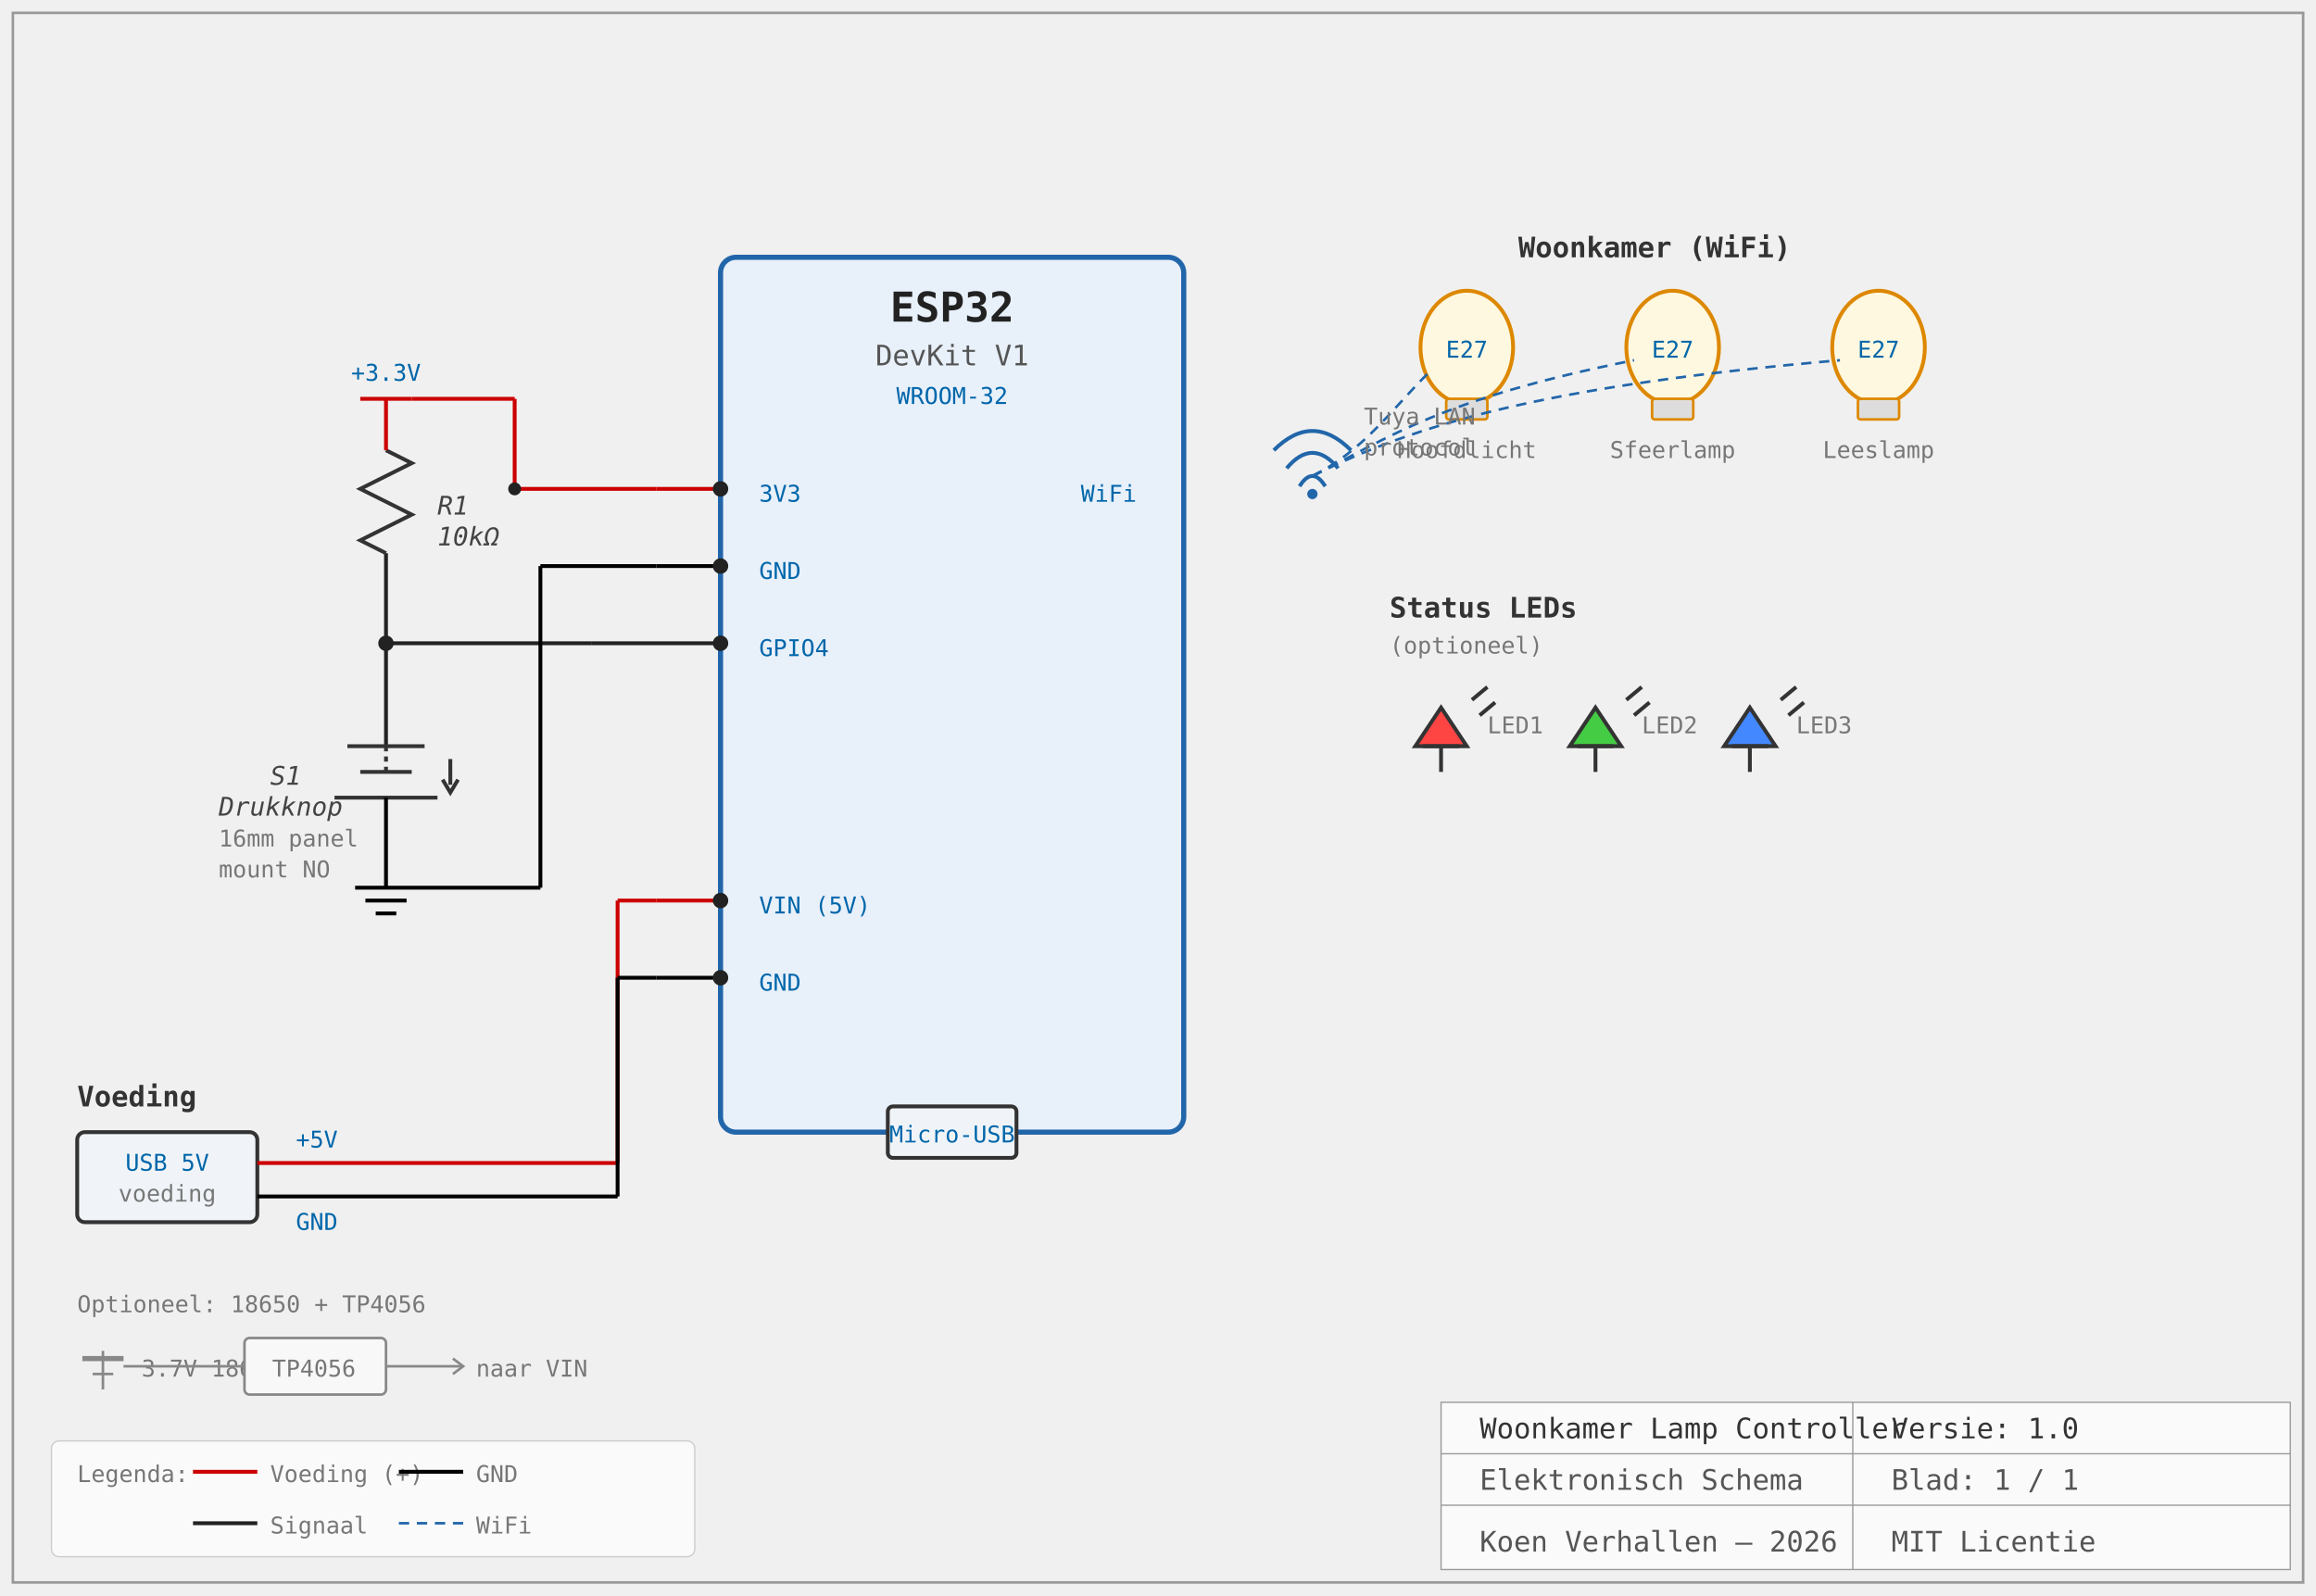
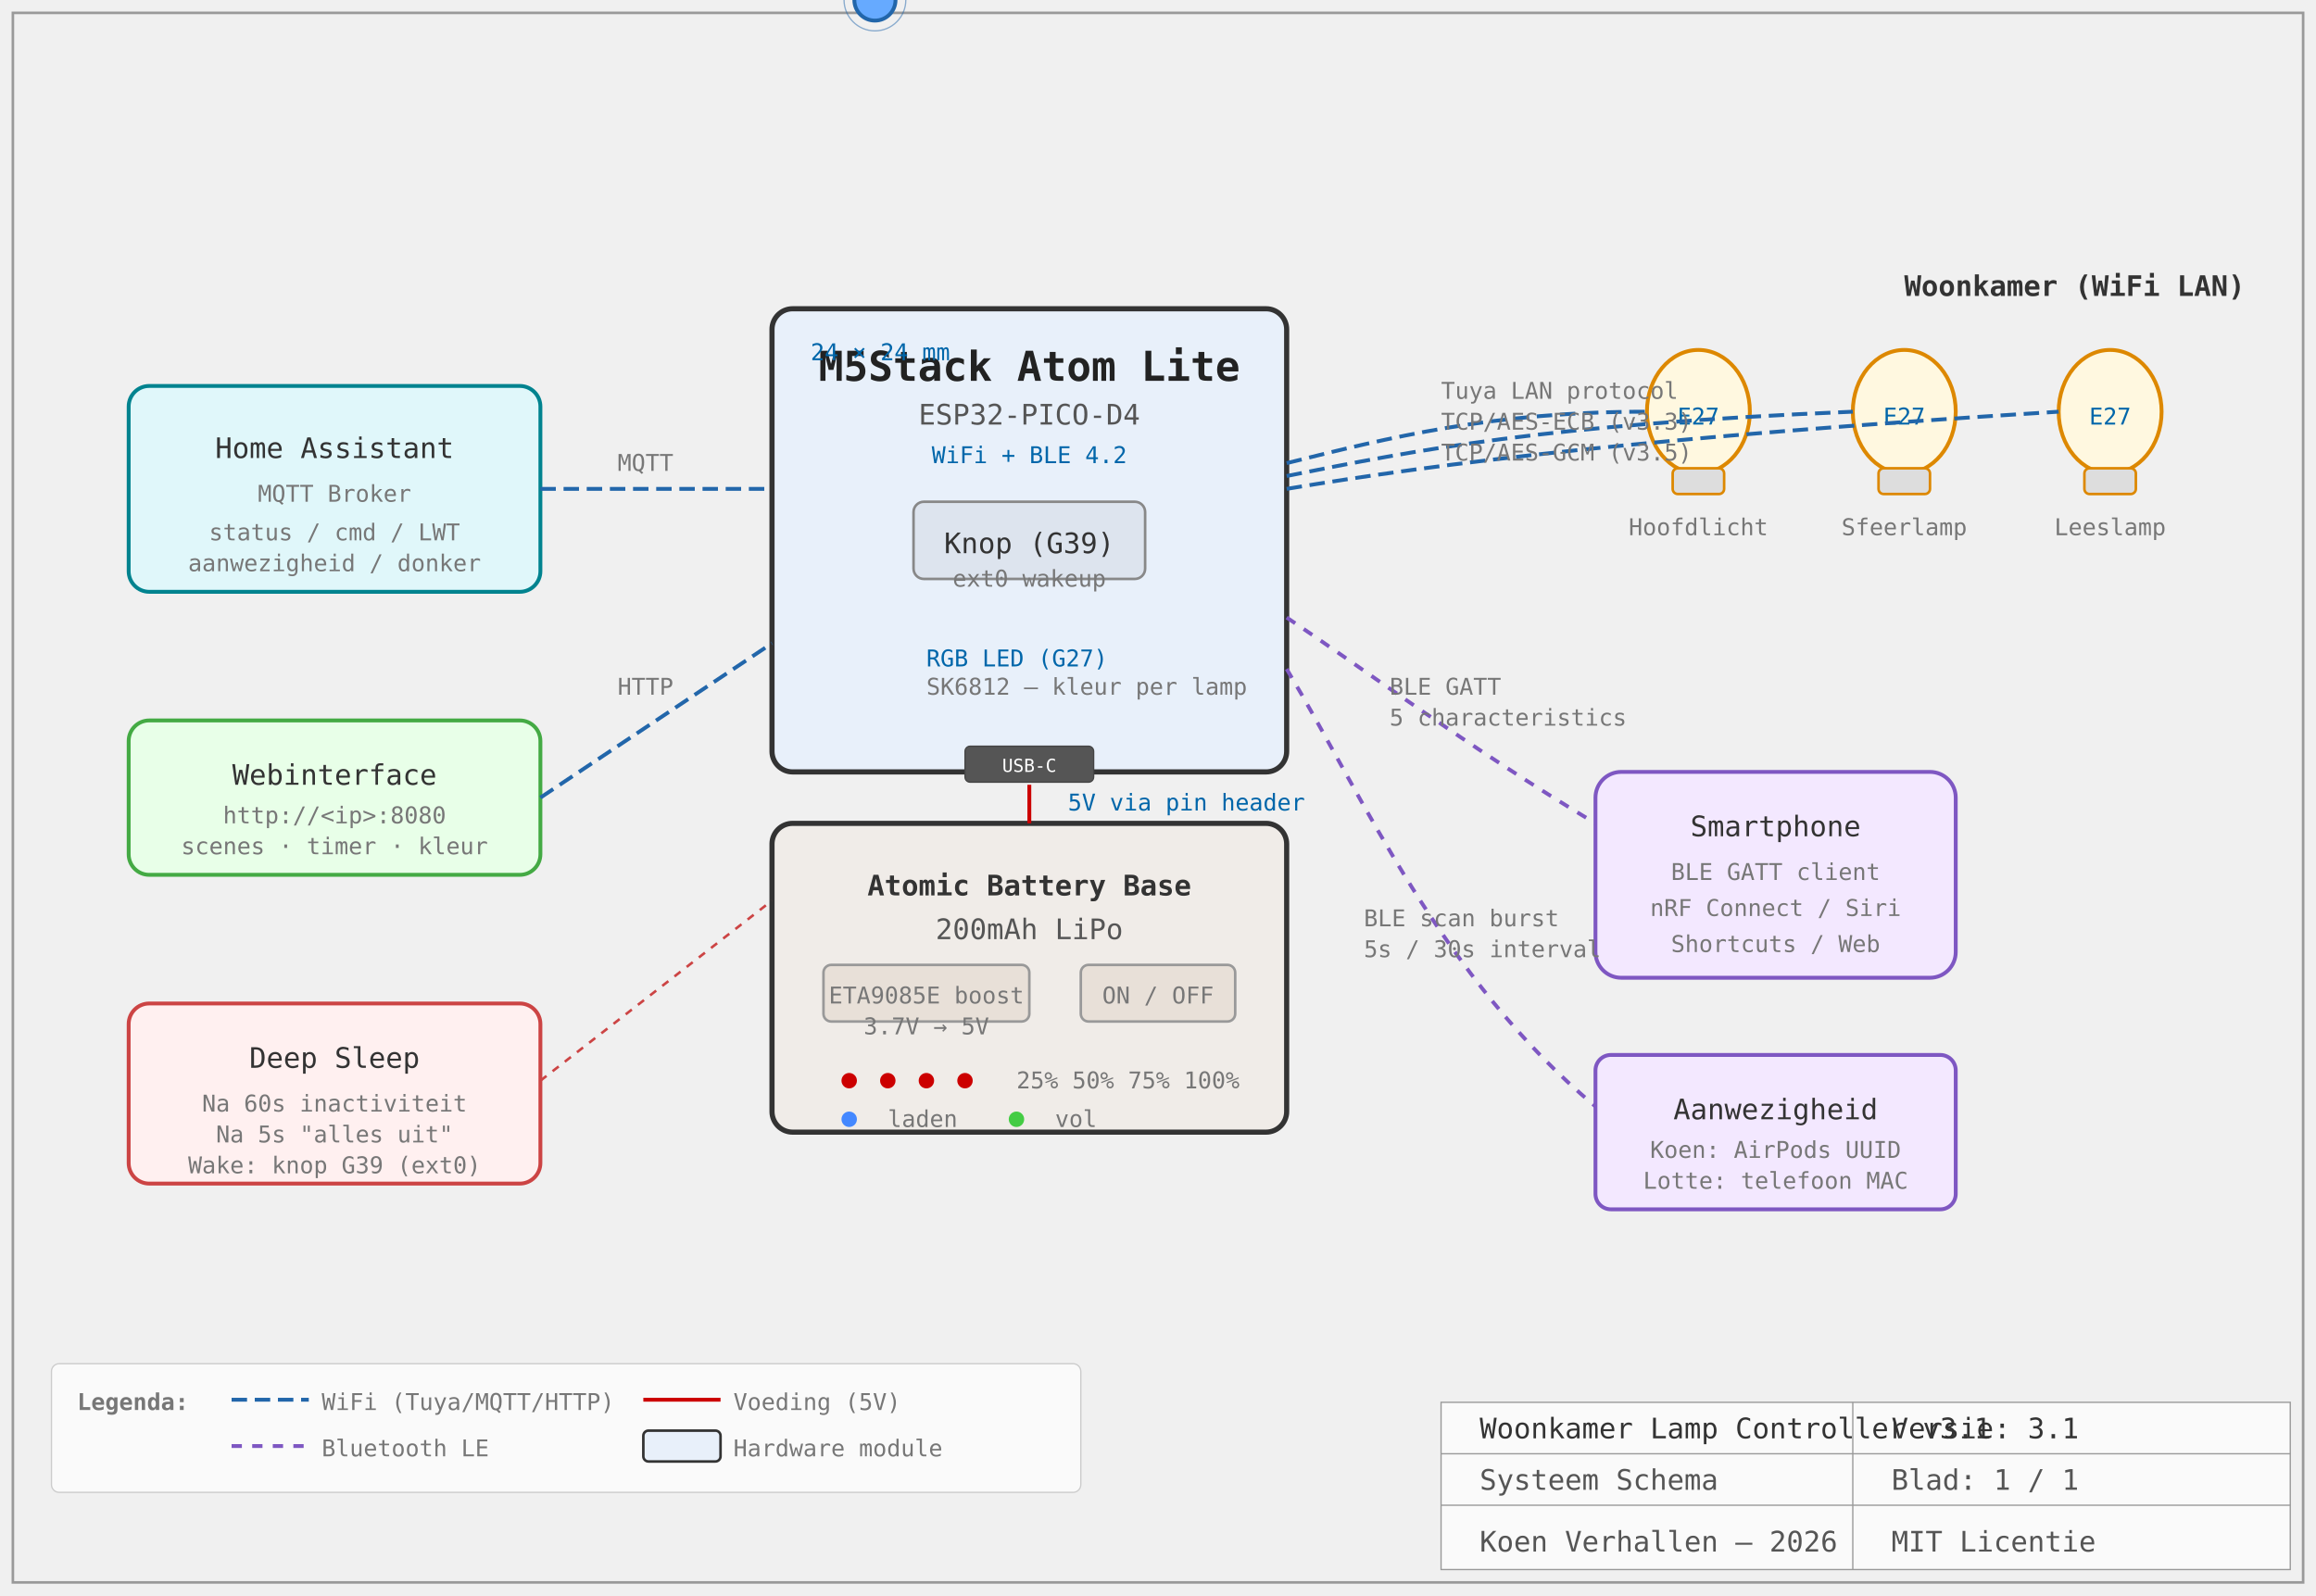
<svg xmlns="http://www.w3.org/2000/svg" viewBox="0 0 900 620" width="900" height="620">
  <defs>
    <style>
      text { font-family: Consolas, monospace; }
      .title { font-size: 16px; font-weight: bold; fill: #222; }
      .subtitle { font-size: 11px; fill: #555; }
      .label { font-size: 11px; fill: #333; }
      .pin { font-size: 9px; fill: #0066aa; }
      .value { font-size: 10px; fill: #444; font-style: italic; }
-       .wire { stroke: #222; stroke-width: 1.5; fill: none; }
+       .note { font-size: 9px; fill: #777; }
+       .wire-wifi { stroke: #2266aa; stroke-width: 1.5; fill: none; stroke-dasharray: 6,3; }
+       .wire-ble { stroke: #7e57c2; stroke-width: 1.5; fill: none; stroke-dasharray: 4,4; }
      .wire-pwr { stroke: #cc0000; stroke-width: 1.5; fill: none; }
-       .wire-gnd { stroke: #000; stroke-width: 1.5; fill: none; }
-       .component { stroke: #333; stroke-width: 1.5; fill: none; }
-       .component-fill { stroke: #333; stroke-width: 1.5; fill: #f0f4f8; }
-       .esp-fill { stroke: #2266aa; stroke-width: 2; fill: #e8f0fa; }
-       .btn-fill { stroke: #555; stroke-width: 1.5; fill: #f5f5f5; }
-       .node { fill: #222; }
-       .gnd-sym { stroke: #000; stroke-width: 1.5; fill: none; }
-       .pwr-sym { stroke: #cc0000; stroke-width: 1.5; fill: none; }
-       .note { font-size: 9px; fill: #777; }
-       .led-fill { stroke: #333; stroke-width: 1.5; }
-       .wifi-icon { stroke: #2266aa; stroke-width: 1.5; fill: none; }
+       .atom-fill { stroke: #333; stroke-width: 2; fill: #e8f0fa; }
+       .bat-fill { stroke: #333; stroke-width: 2; fill: #f0ece8; }
      .lamp-fill { stroke: #dd8800; stroke-width: 1.5; fill: #fff8e0; }
+       .phone-fill { stroke: #7e57c2; stroke-width: 1.5; fill: #f3e8ff; }
+       .ha-fill { stroke: #00838f; stroke-width: 1.5; fill: #e0f7fa; }
      .border { stroke: #999; stroke-width: 1; fill: none; }
      .titleblock { stroke: #999; stroke-width: 0.5; fill: #fafafa; }
    </style>
  </defs>
  <rect x="5" y="5" width="890" height="610" class="border" />
  <rect x="560" y="545" width="330" height="65" class="titleblock" />
  <line x1="560" y1="565" x2="890" y2="565" stroke="#999" stroke-width="0.5" />
  <line x1="560" y1="585" x2="890" y2="585" stroke="#999" stroke-width="0.5" />
  <line x1="720" y1="545" x2="720" y2="610" stroke="#999" stroke-width="0.5" />
-   <text x="575" y="559" class="label">Woonkamer Lamp Controller</text>
-   <text x="575" y="579" class="subtitle">Elektronisch Schema</text>
+   <text x="575" y="559" class="label">Woonkamer Lamp Controller v3.1</text>
+   <text x="575" y="579" class="subtitle">Systeem Schema</text>
  <text x="575" y="603" class="subtitle">Koen Verhallen — 2026</text>
-   <text x="735" y="559" class="label">Versie: 1.0</text>
+   <text x="735" y="559" class="label">Versie: 3.1</text>
  <text x="735" y="579" class="subtitle">Blad: 1 / 1</text>
  <text x="735" y="603" class="subtitle">MIT Licentie</text>
-   <rect x="280" y="100" width="180" height="340" rx="6" class="esp-fill" />
-   <text x="370" y="125" text-anchor="middle" class="title" fill="#2266aa">ESP32</text>
-   <text x="370" y="142" text-anchor="middle" class="subtitle">DevKit V1</text>
-   <text x="370" y="157" text-anchor="middle" class="pin">WROOM-32</text>
-   <text x="295" y="195" class="pin">3V3</text>
-   <line x1="280" y1="190" x2="255" y2="190" class="wire-pwr" />
-   <circle cx="280" cy="190" r="3" class="node" />
-   <text x="295" y="225" class="pin">GND</text>
-   <line x1="280" y1="220" x2="255" y2="220" class="wire-gnd" />
-   <circle cx="280" cy="220" r="3" class="node" />
-   <text x="295" y="255" class="pin">GPIO4</text>
-   <line x1="280" y1="250" x2="230" y2="250" class="wire" />
-   <circle cx="280" cy="250" r="3" class="node" />
-   <text x="295" y="355" class="pin">VIN (5V)</text>
-   <line x1="280" y1="350" x2="255" y2="350" class="wire-pwr" />
-   <circle cx="280" cy="350" r="3" class="node" />
-   <text x="295" y="385" class="pin">GND</text>
-   <line x1="280" y1="380" x2="255" y2="380" class="wire-gnd" />
-   <circle cx="280" cy="380" r="3" class="node" />
-   <text x="420" y="195" class="pin">WiFi</text>
-   <path d="M 495 175 Q 510 160, 525 175" class="wifi-icon" />
-   <path d="M 500 182 Q 510 170, 520 182" class="wifi-icon" />
-   <path d="M 505 189 Q 510 181, 515 189" class="wifi-icon" />
-   <circle cx="510" cy="192" r="2" fill="#2266aa" />
-   <rect x="345" y="430" width="50" height="20" rx="2" class="component-fill" />
-   <text x="370" y="444" text-anchor="middle" class="pin">Micro-USB</text>
-   <line x1="230" y1="250" x2="150" y2="250" class="wire" />
-   <circle cx="150" cy="250" r="3" class="node" />
-   <line x1="150" y1="250" x2="150" y2="215" class="wire" />
-   <polyline points="150,215 140,210 160,200 140,190 160,180 150,175" class="component" />
-   <text x="170" y="200" class="value">R1</text>
-   <text x="170" y="212" class="value">10kΩ</text>
-   <line x1="150" y1="175" x2="150" y2="155" class="wire-pwr" />
-   <line x1="140" y1="155" x2="160" y2="155" class="pwr-sym" />
-   <text x="150" y="148" text-anchor="middle" class="pin" fill="#cc0000">+3.3V</text>
-   <line x1="255" y1="190" x2="200" y2="190" class="wire-pwr" />
-   <line x1="200" y1="190" x2="200" y2="155" class="wire-pwr" />
-   <line x1="200" y1="155" x2="160" y2="155" class="wire-pwr" />
-   <circle cx="200" cy="190" r="2.5" class="node" fill="#cc0000" />
-   <line x1="150" y1="250" x2="150" y2="290" class="wire" />
-   <line x1="135" y1="290" x2="165" y2="290" class="component" />
-   <line x1="150" y1="290" x2="150" y2="300" class="component" stroke-dasharray="2,2" />
-   <line x1="130" y1="310" x2="170" y2="310" class="component" />
-   <line x1="140" y1="300" x2="160" y2="300" class="component" />
-   <line x1="175" y1="295" x2="175" y2="305" class="component" />
-   <polyline points="172,303 175,308 178,303" class="component" fill="#333" />
-   <text x="105" y="305" class="value">S1</text>
-   <text x="85" y="317" class="value">Drukknop</text>
-   <text x="85" y="329" class="note">16mm panel</text>
-   <text x="85" y="341" class="note">mount NO</text>
-   <line x1="150" y1="310" x2="150" y2="345" class="wire-gnd" />
-   <line x1="138" y1="345" x2="162" y2="345" class="gnd-sym" />
-   <line x1="142" y1="350" x2="158" y2="350" class="gnd-sym" />
-   <line x1="146" y1="355" x2="154" y2="355" class="gnd-sym" />
-   <line x1="255" y1="220" x2="210" y2="220" class="wire-gnd" />
-   <line x1="210" y1="220" x2="210" y2="345" class="wire-gnd" />
-   <line x1="210" y1="345" x2="162" y2="345" class="wire-gnd" />
-   <text x="30" y="430" class="label" font-weight="bold">Voeding</text>
-   <rect x="30" y="440" width="70" height="35" rx="3" class="component-fill" />
-   <text x="65" y="455" text-anchor="middle" class="pin">USB 5V</text>
-   <text x="65" y="467" text-anchor="middle" class="note">voeding</text>
-   <line x1="100" y1="452" x2="240" y2="452" class="wire-pwr" />
-   <line x1="240" y1="452" x2="240" y2="350" class="wire-pwr" />
-   <line x1="240" y1="350" x2="255" y2="350" class="wire-pwr" />
-   <text x="115" y="446" class="pin" fill="#cc0000">+5V</text>
-   <line x1="100" y1="465" x2="240" y2="465" class="wire-gnd" />
-   <line x1="240" y1="465" x2="240" y2="380" class="wire-gnd" />
-   <line x1="240" y1="380" x2="255" y2="380" class="wire-gnd" />
-   <text x="115" y="478" class="pin">GND</text>
-   <text x="30" y="510" class="note">Optioneel: 18650 + TP4056</text>
-   <line x1="40" y1="525" x2="40" y2="540" stroke="#888" stroke-width="1" />
-   <line x1="32" y1="528" x2="48" y2="528" stroke="#888" stroke-width="2" />
-   <line x1="36" y1="534" x2="44" y2="534" stroke="#888" stroke-width="1" />
-   <text x="55" y="535" class="note">3.7V 18650</text>
-   <rect x="95" y="520" width="55" height="22" rx="2" stroke="#888" stroke-width="1" fill="#f8f8f8" />
-   <text x="122" y="535" text-anchor="middle" class="note">TP4056</text>
-   <line x1="48" y1="531" x2="95" y2="531" stroke="#888" stroke-width="1" />
-   <line x1="150" y1="531" x2="180" y2="531" stroke="#888" stroke-width="1" />
-   <polyline points="176,528 180,531 176,534" stroke="#888" stroke-width="1" fill="none" />
-   <text x="185" y="535" class="note">naar VIN</text>
-   <text x="540" y="240" class="label" font-weight="bold">Status LEDs</text>
-   <text x="540" y="254" class="note">(optioneel)</text>
-   <polygon points="560,275 550,290 570,290" class="led-fill" fill="#ff4444" />
-   <line x1="560" y1="290" x2="560" y2="300" class="component" />
-   <line x1="553" y1="290" x2="567" y2="290" class="component" />
-   <text x="578" y="285" class="note">LED1</text>
-   <line x1="572" y1="272" x2="578" y2="267" class="component" stroke-width="0.8" />
-   <line x1="575" y1="278" x2="581" y2="273" class="component" stroke-width="0.8" />
-   <polygon points="620,275 610,290 630,290" class="led-fill" fill="#44cc44" />
-   <line x1="620" y1="290" x2="620" y2="300" class="component" />
-   <line x1="613" y1="290" x2="627" y2="290" class="component" />
-   <text x="638" y="285" class="note">LED2</text>
-   <line x1="632" y1="272" x2="638" y2="267" class="component" stroke-width="0.8" />
-   <line x1="635" y1="278" x2="641" y2="273" class="component" stroke-width="0.8" />
-   <polygon points="680,275 670,290 690,290" class="led-fill" fill="#4488ff" />
-   <line x1="680" y1="290" x2="680" y2="300" class="component" />
-   <line x1="673" y1="290" x2="687" y2="290" class="component" />
-   <text x="698" y="285" class="note">LED3</text>
-   <line x1="692" y1="272" x2="698" y2="267" class="component" stroke-width="0.8" />
-   <line x1="695" y1="278" x2="701" y2="273" class="component" stroke-width="0.8" />
-   <text x="590" y="100" class="label" font-weight="bold">Woonkamer (WiFi)</text>
-   <ellipse cx="570" cy="135" rx="18" ry="22" class="lamp-fill" />
-   <rect x="562" y="155" width="16" height="8" rx="1" stroke="#dd8800" stroke-width="1" fill="#ddd" />
-   <text x="570" y="139" text-anchor="middle" class="pin" fill="#dd8800">E27</text>
-   <text x="570" y="178" text-anchor="middle" class="note">Hoofdlicht</text>
-   <ellipse cx="650" cy="135" rx="18" ry="22" class="lamp-fill" />
-   <rect x="642" y="155" width="16" height="8" rx="1" stroke="#dd8800" stroke-width="1" fill="#ddd" />
-   <text x="650" y="139" text-anchor="middle" class="pin" fill="#dd8800">E27</text>
-   <text x="650" y="178" text-anchor="middle" class="note">Sfeerlamp</text>
-   <ellipse cx="730" cy="135" rx="18" ry="22" class="lamp-fill" />
-   <rect x="722" y="155" width="16" height="8" rx="1" stroke="#dd8800" stroke-width="1" fill="#ddd" />
-   <text x="730" y="139" text-anchor="middle" class="pin" fill="#dd8800">E27</text>
-   <text x="730" y="178" text-anchor="middle" class="note">Leeslamp</text>
-   <path d="M 510 185 C 530 175, 540 160, 555 145" stroke="#2266aa" stroke-width="1" fill="none" stroke-dasharray="4,3" />
-   <path d="M 510 185 C 540 170, 560 155, 635 140" stroke="#2266aa" stroke-width="1" fill="none" stroke-dasharray="4,3" />
-   <path d="M 510 185 C 550 165, 600 150, 715 140" stroke="#2266aa" stroke-width="1" fill="none" stroke-dasharray="4,3" />
-   <text x="530" y="165" class="note" fill="#2266aa">Tuya LAN</text>
-   <text x="530" y="177" class="note" fill="#2266aa">protocol</text>
-   <rect x="20" y="560" width="250" height="45" rx="3" fill="#fafafa" stroke="#ccc" stroke-width="0.5" />
-   <text x="30" y="576" class="note">Legenda:</text>
-   <line x1="75" y1="572" x2="100" y2="572" class="wire-pwr" />
-   <text x="105" y="576" class="note">Voeding (+)</text>
-   <line x1="155" y1="572" x2="180" y2="572" class="wire-gnd" />
-   <text x="185" y="576" class="note">GND</text>
-   <line x1="75" y1="592" x2="100" y2="592" class="wire" />
-   <text x="105" y="596" class="note">Signaal</text>
-   <line x1="155" y1="592" x2="180" y2="592" stroke="#2266aa" stroke-width="1" stroke-dasharray="4,3" fill="none" />
-   <text x="185" y="596" class="note">WiFi</text>
+   <rect x="300" y="120" width="200" height="180" rx="8" class="atom-fill" />
+   <text x="400" y="148" text-anchor="middle" class="title" fill="#2266aa">M5Stack Atom Lite</text>
+   <text x="400" y="165" text-anchor="middle" class="subtitle">ESP32-PICO-D4</text>
+   <text x="400" y="180" text-anchor="middle" class="pin">WiFi + BLE 4.2</text>
+   <rect x="355" y="195" width="90" height="30" rx="4" fill="#dde4ee" stroke="#888" stroke-width="1" />
+   <text x="400" y="215" text-anchor="middle" class="label">Knop (G39)</text>
+   <text x="400" y="228" text-anchor="middle" class="note">ext0 wakeup</text>
+   <circle cx="340" y="255" r="8" fill="#66aaff" stroke="#2266aa" stroke-width="1.5" />
+   <circle cx="340" y="255" r="12" fill="none" stroke="#2266aa" stroke-width="0.5" opacity="0.5" />
+   <text x="360" y="259" class="pin">RGB LED (G27)</text>
+   <text x="360" y="270" class="note">SK6812 — kleur per lamp</text>
+   <text x="315" y="140" class="pin">24 × 24 mm</text>
+   <rect x="375" y="290" width="50" height="14" rx="2" fill="#555" stroke="#444" stroke-width="0.5" />
+   <text x="400" y="300" text-anchor="middle" font-size="7" fill="#fff" font-family="Consolas, monospace">USB-C</text>
+   <rect x="300" y="320" width="200" height="120" rx="8" class="bat-fill" />
+   <text x="400" y="348" text-anchor="middle" class="label" font-weight="bold">Atomic Battery Base</text>
+   <text x="400" y="365" text-anchor="middle" class="subtitle">200mAh LiPo</text>
+   <rect x="320" y="375" width="80" height="22" rx="3" fill="#e8e0d8" stroke="#999" stroke-width="1" />
+   <text x="360" y="390" text-anchor="middle" class="note">ETA9085E boost</text>
+   <text x="360" y="402" text-anchor="middle" class="note">3.7V → 5V</text>
+   <rect x="420" y="375" width="60" height="22" rx="3" fill="#e8e0d8" stroke="#999" stroke-width="1" />
+   <text x="450" y="390" text-anchor="middle" class="note">ON / OFF</text>
+   <circle cx="330" cy="420" r="3" fill="#cc0000" />
+   <circle cx="345" cy="420" r="3" fill="#cc0000" />
+   <circle cx="360" cy="420" r="3" fill="#cc0000" />
+   <circle cx="375" cy="420" r="3" fill="#cc0000" />
+   <text x="395" y="423" class="note">25% 50% 75% 100%</text>
+   <circle cx="330" cy="435" r="3" fill="#4488ff" />
+   <text x="345" y="438" class="note">laden</text>
+   <circle cx="395" cy="435" r="3" fill="#44cc44" />
+   <text x="410" y="438" class="note">vol</text>
+   <line x1="400" y1="305" x2="400" y2="320" class="wire-pwr" />
+   <text x="415" y="315" class="pin" fill="#cc0000">5V via pin header</text>
+   <text x="740" y="115" class="label" font-weight="bold">Woonkamer (WiFi LAN)</text>
+   <ellipse cx="660" cy="160" rx="20" ry="24" class="lamp-fill" />
+   <rect x="650" y="182" width="20" height="10" rx="2" stroke="#dd8800" stroke-width="1" fill="#ddd" />
+   <text x="660" y="165" text-anchor="middle" class="pin" fill="#dd8800">E27</text>
+   <text x="660" y="208" text-anchor="middle" class="note">Hoofdlicht</text>
+   <ellipse cx="740" cy="160" rx="20" ry="24" class="lamp-fill" />
+   <rect x="730" y="182" width="20" height="10" rx="2" stroke="#dd8800" stroke-width="1" fill="#ddd" />
+   <text x="740" y="165" text-anchor="middle" class="pin" fill="#dd8800">E27</text>
+   <text x="740" y="208" text-anchor="middle" class="note">Sfeerlamp</text>
+   <ellipse cx="820" cy="160" rx="20" ry="24" class="lamp-fill" />
+   <rect x="810" y="182" width="20" height="10" rx="2" stroke="#dd8800" stroke-width="1" fill="#ddd" />
+   <text x="820" y="165" text-anchor="middle" class="pin" fill="#dd8800">E27</text>
+   <text x="820" y="208" text-anchor="middle" class="note">Leeslamp</text>
+   <path d="M 500 180 C 540 170, 580 160, 640 160" class="wire-wifi" />
+   <path d="M 500 185 C 550 175, 600 165, 720 160" class="wire-wifi" />
+   <path d="M 500 190 C 560 180, 640 170, 800 160" class="wire-wifi" />
+   <text x="560" y="155" class="note" fill="#2266aa">Tuya LAN protocol</text>
+   <text x="560" y="167" class="note" fill="#2266aa">TCP/AES-ECB (v3.3)</text>
+   <text x="560" y="179" class="note" fill="#2266aa">TCP/AES-GCM (v3.5)</text>
+   <rect x="620" y="300" width="140" height="80" rx="10" class="phone-fill" />
+   <text x="690" y="325" text-anchor="middle" class="label" fill="#7e57c2">Smartphone</text>
+   <text x="690" y="342" text-anchor="middle" class="note">BLE GATT client</text>
+   <text x="690" y="356" text-anchor="middle" class="note">nRF Connect / Siri</text>
+   <text x="690" y="370" text-anchor="middle" class="note">Shortcuts / Web</text>
+   <path d="M 500 240 C 530 260, 570 290, 620 320" class="wire-ble" />
+   <text x="540" y="270" class="note" fill="#7e57c2">BLE GATT</text>
+   <text x="540" y="282" class="note" fill="#7e57c2">5 characteristics</text>
+   <rect x="620" y="410" width="140" height="60" rx="6" class="phone-fill" />
+   <text x="690" y="435" text-anchor="middle" class="label" fill="#7e57c2">Aanwezigheid</text>
+   <text x="690" y="450" text-anchor="middle" class="note">Koen: AirPods UUID</text>
+   <text x="690" y="462" text-anchor="middle" class="note">Lotte: telefoon MAC</text>
+   <path d="M 500 260 C 530 310, 560 380, 620 430" class="wire-ble" />
+   <text x="530" y="360" class="note" fill="#7e57c2">BLE scan burst</text>
+   <text x="530" y="372" class="note" fill="#7e57c2">5s / 30s interval</text>
+   <rect x="50" y="150" width="160" height="80" rx="8" class="ha-fill" />
+   <text x="130" y="178" text-anchor="middle" class="label" fill="#00838f">Home Assistant</text>
+   <text x="130" y="195" text-anchor="middle" class="note">MQTT Broker</text>
+   <text x="130" y="210" text-anchor="middle" class="note">status / cmd / LWT</text>
+   <text x="130" y="222" text-anchor="middle" class="note">aanwezigheid / donker</text>
+   <line x1="210" y1="190" x2="300" y2="190" class="wire-wifi" />
+   <text x="240" y="183" class="note" fill="#2266aa">MQTT</text>
+   <rect x="50" y="280" width="160" height="60" rx="8" fill="#e8ffe8" stroke="#44aa44" stroke-width="1.5" />
+   <text x="130" y="305" text-anchor="middle" class="label" fill="#2e7d32">Webinterface</text>
+   <text x="130" y="320" text-anchor="middle" class="note">http://&lt;ip&gt;:8080</text>
+   <text x="130" y="332" text-anchor="middle" class="note">scenes · timer · kleur</text>
+   <line x1="210" y1="310" x2="300" y2="250" class="wire-wifi" />
+   <text x="240" y="270" class="note" fill="#2266aa">HTTP</text>
+   <rect x="50" y="390" width="160" height="70" rx="8" fill="#fff0f0" stroke="#cc4444" stroke-width="1.5" />
+   <text x="130" y="415" text-anchor="middle" class="label" fill="#cc4444">Deep Sleep</text>
+   <text x="130" y="432" text-anchor="middle" class="note">Na 60s inactiviteit</text>
+   <text x="130" y="444" text-anchor="middle" class="note">Na 5s "alles uit"</text>
+   <text x="130" y="456" text-anchor="middle" class="note">Wake: knop G39 (ext0)</text>
+   <line x1="210" y1="420" x2="300" y2="350" stroke="#cc4444" stroke-width="1" stroke-dasharray="3,3" fill="none" />
+   <rect x="20" y="530" width="400" height="50" rx="3" fill="#fafafa" stroke="#ccc" stroke-width="0.5" />
+   <text x="30" y="548" class="note" font-weight="bold">Legenda:</text>
+   <line x1="90" y1="544" x2="120" y2="544" class="wire-wifi" />
+   <text x="125" y="548" class="note">WiFi (Tuya/MQTT/HTTP)</text>
+   <line x1="90" y1="562" x2="120" y2="562" class="wire-ble" />
+   <text x="125" y="566" class="note">Bluetooth LE</text>
+   <line x1="250" y1="544" x2="280" y2="544" class="wire-pwr" />
+   <text x="285" y="548" class="note">Voeding (5V)</text>
+   <rect x="250" y="556" width="30" height="12" rx="2" fill="#e8f0fa" stroke="#333" stroke-width="1" />
+   <text x="285" y="566" class="note">Hardware module</text>
</svg>
